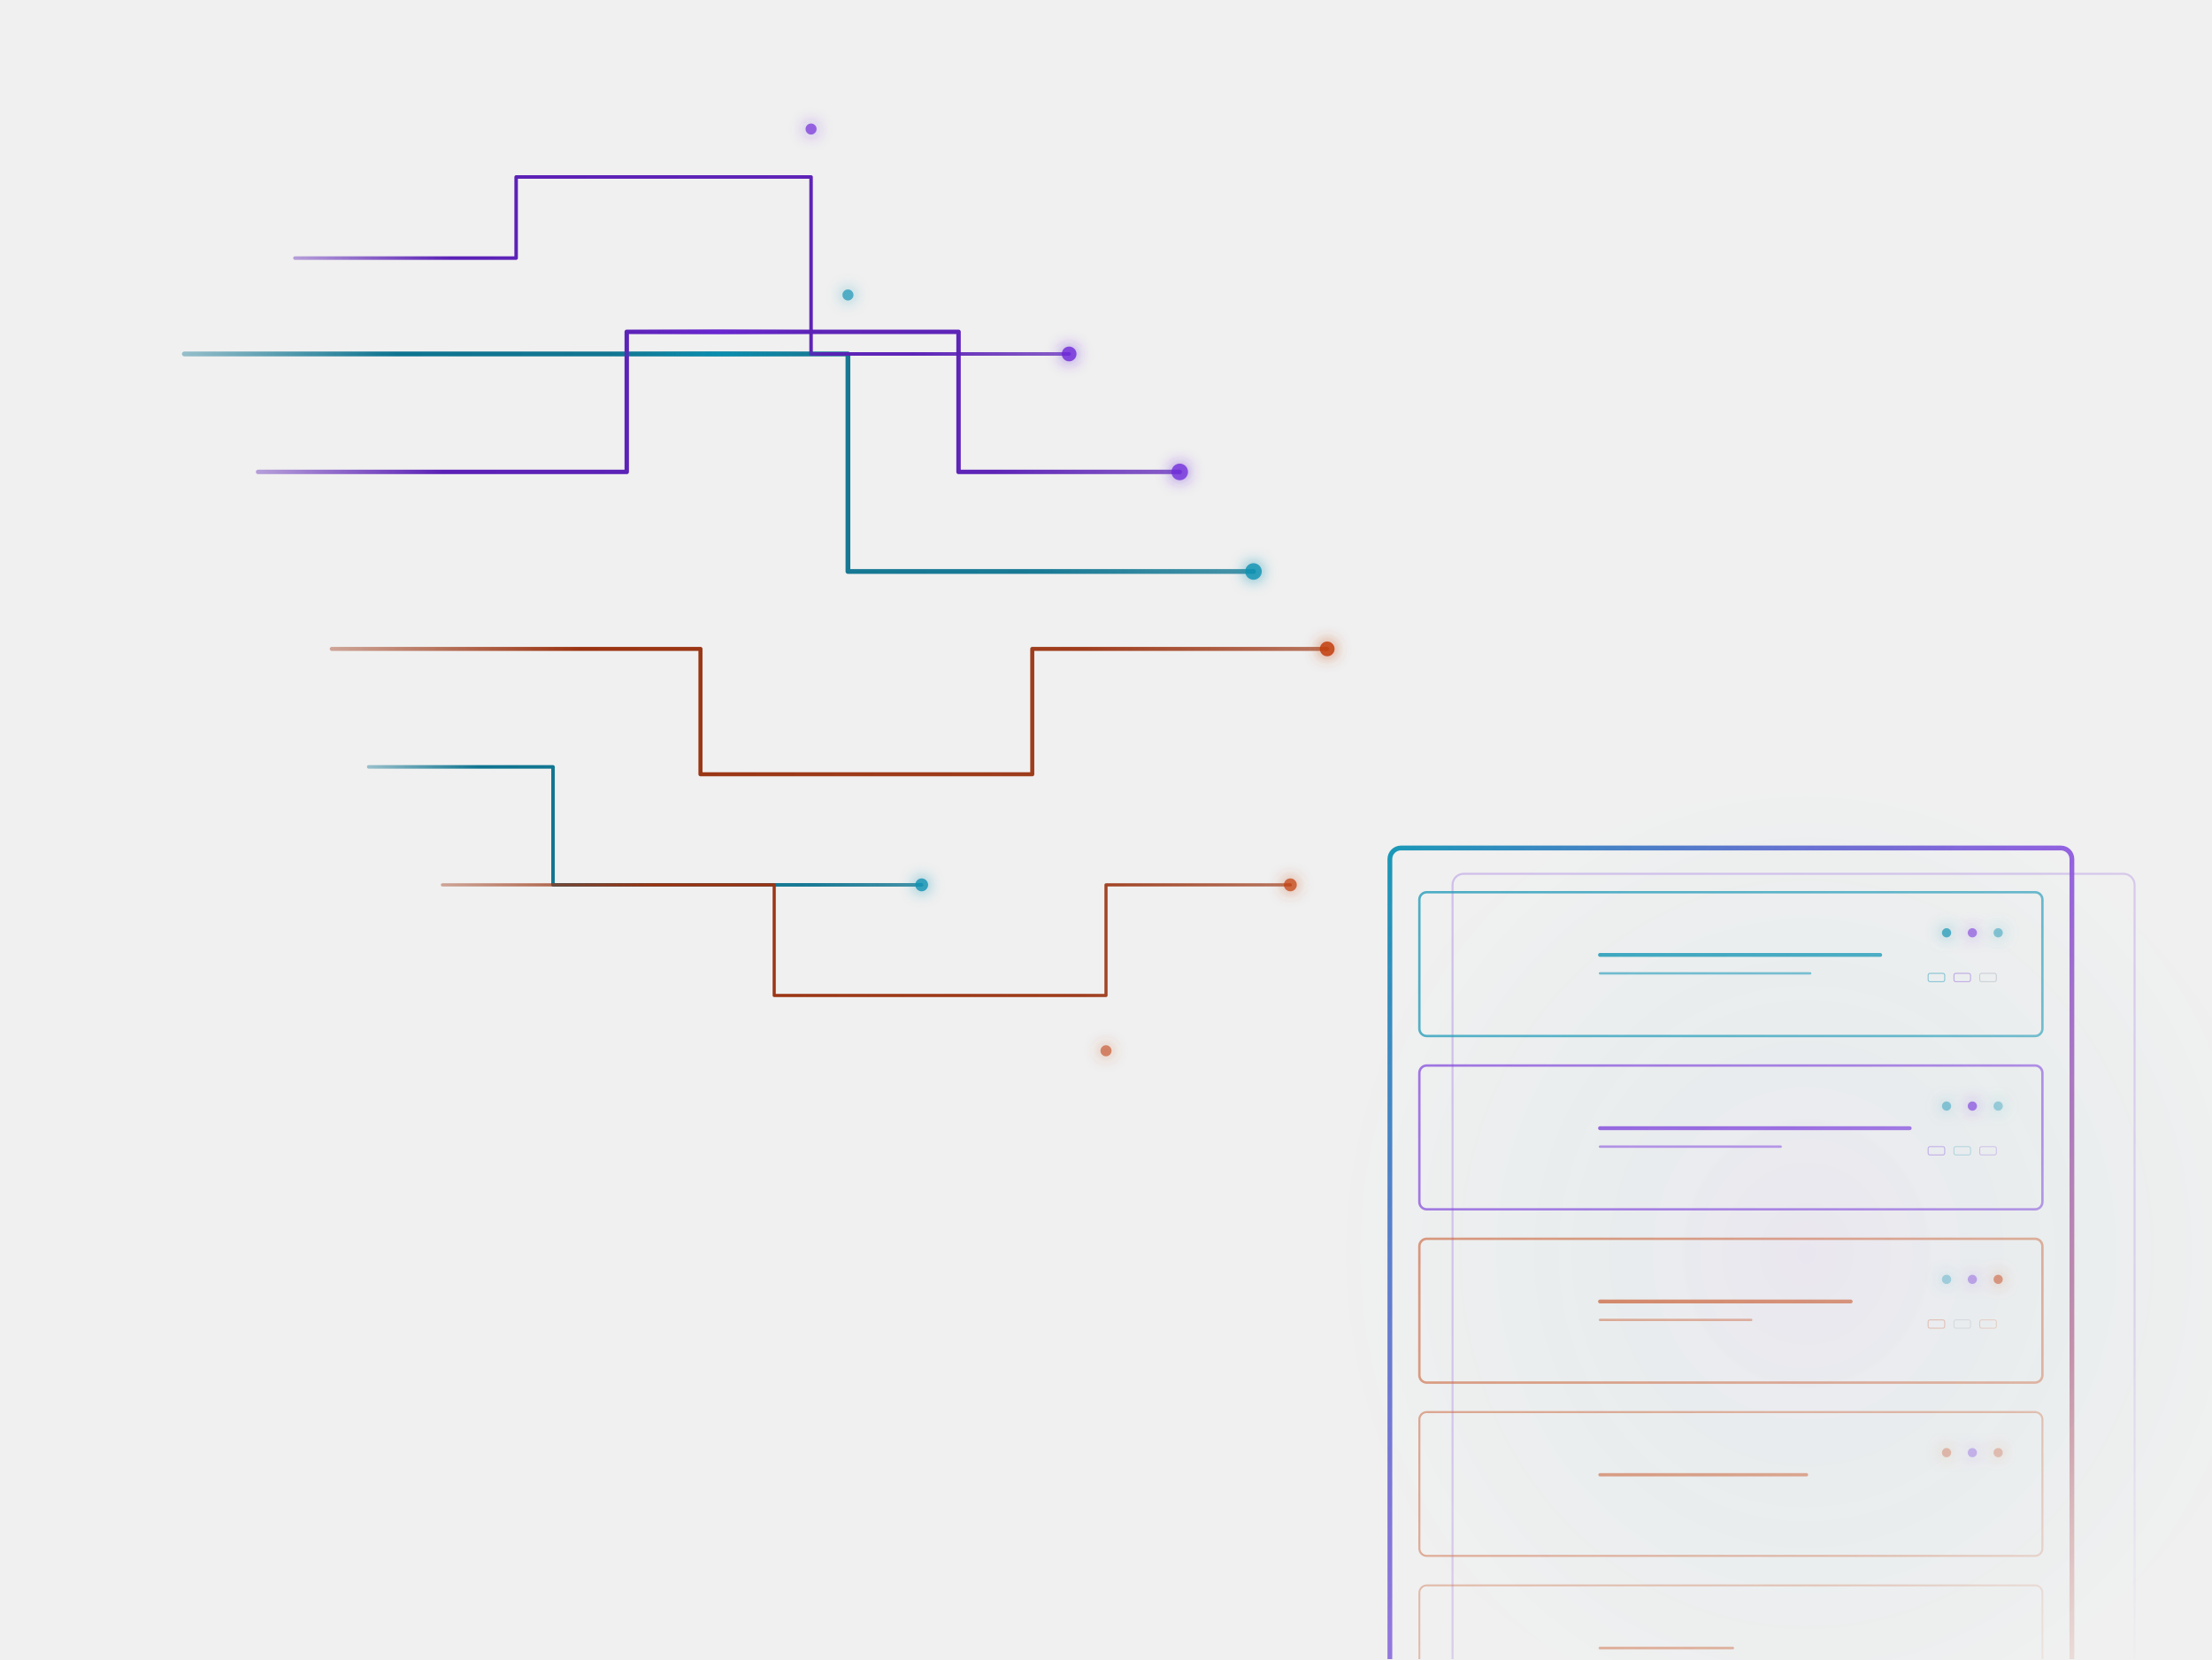
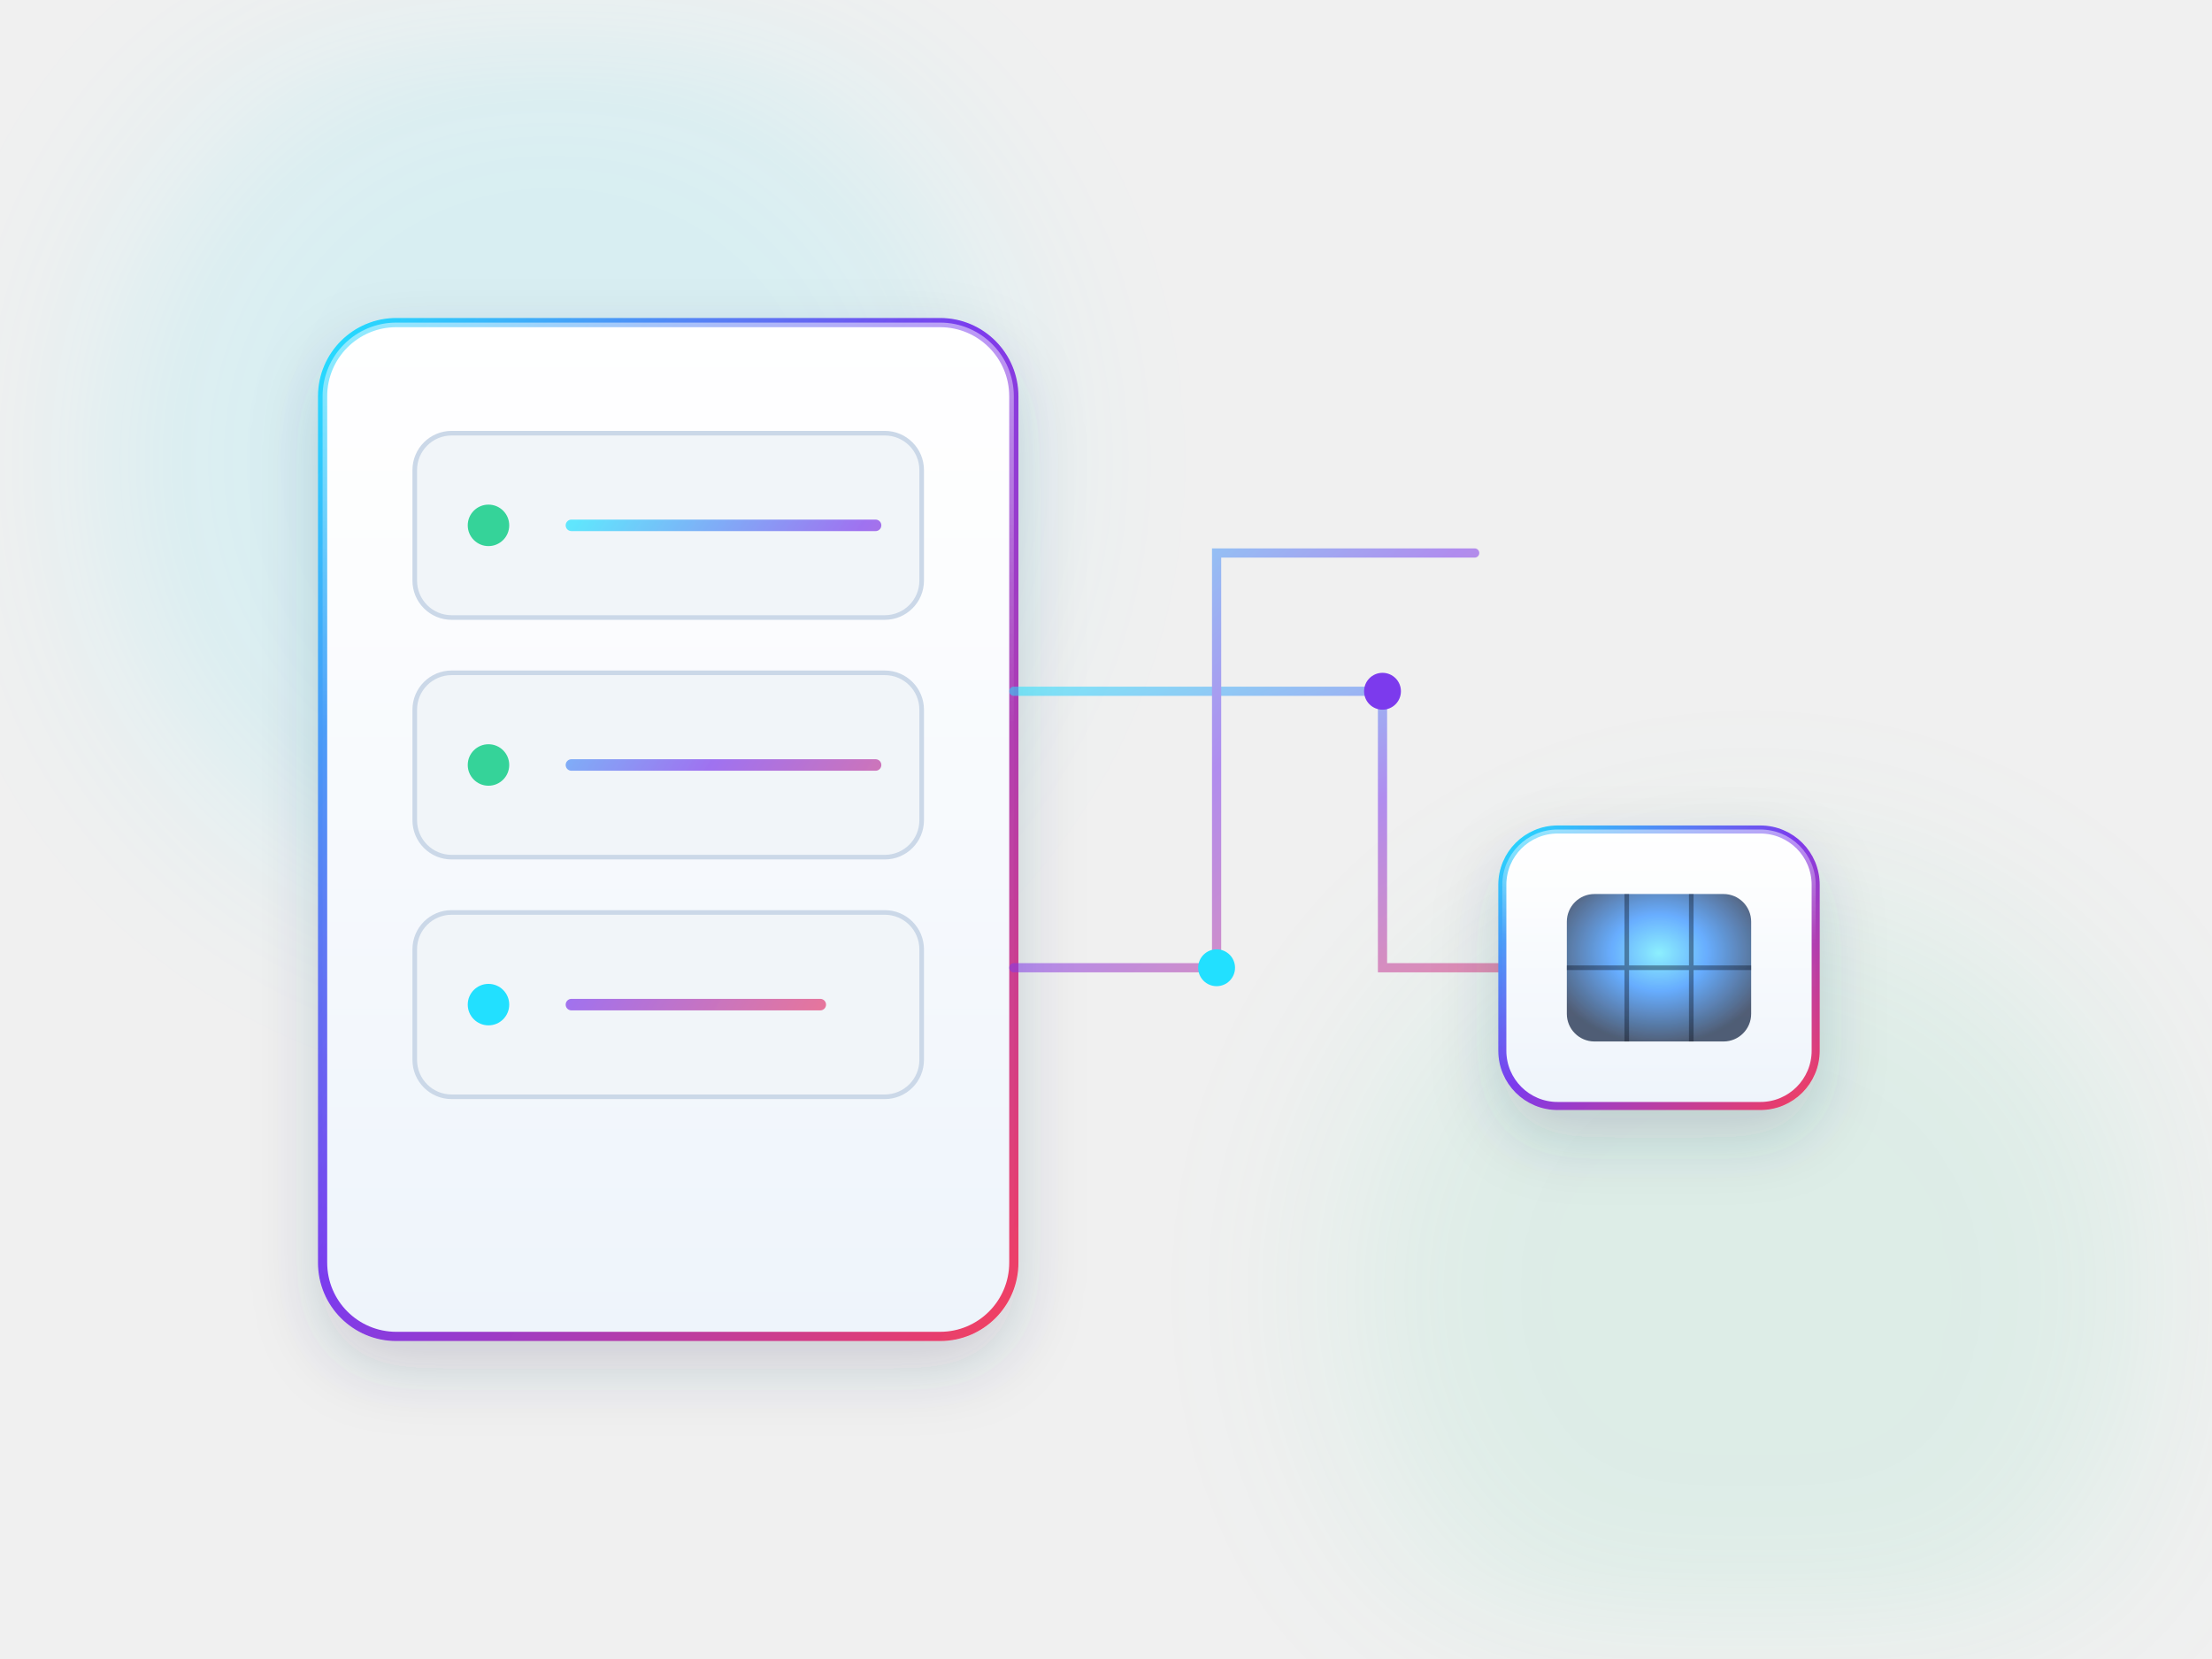
- <svg xmlns="http://www.w3.org/2000/svg" width="1200" height="900" viewBox="0 0 1200 900" fill="none">
+ <svg xmlns="http://www.w3.org/2000/svg" viewBox="0 0 480 360" fill="none">
  <defs>
-     <linearGradient id="gridFadeV" x1="0" y1="0" x2="0" y2="900" gradientUnits="userSpaceOnUse">
-       <stop offset="0%" stop-color="white" />
-       <stop offset="35%" stop-color="white" stop-opacity="0.85" />
-       <stop offset="55%" stop-color="white" stop-opacity="0.585" />
-       <stop offset="72%" stop-color="white" stop-opacity="0.216" />
-       <stop offset="100%" stop-color="white" stop-opacity="0.0" />
+     <linearGradient id="brand" x1="0%" y1="0%" x2="100%" y2="100%">
+       <stop offset="0%" stop-color="#22e0ff" />
+       <stop offset="48%" stop-color="#7c3aed" />
+       <stop offset="100%" stop-color="#f43f5e" />
    </linearGradient>
-     <linearGradient id="gridFadeH" x1="0" y1="0" x2="1200" y2="0" gradientUnits="userSpaceOnUse">
-       <stop offset="0%" stop-color="white" stop-opacity="0.36" />
-       <stop offset="18%" stop-color="white" />
-       <stop offset="60%" stop-color="white" stop-opacity="0.7" />
-       <stop offset="85%" stop-color="white" stop-opacity="0.45" />
-       <stop offset="100%" stop-color="white" stop-opacity="0.144" />
+     <linearGradient id="emerald" x1="0" y1="0" x2="1" y2="0">
+       <stop offset="0%" stop-color="#34d399" />
+       <stop offset="100%" stop-color="#10b981" />
    </linearGradient>
-     <mask id="gridMask">
-       <rect x="0" y="0" width="1200" height="900" fill="url(#gridFadeV)" />
-       <rect x="0" y="0" width="1200" height="900" fill="url(#gridFadeH)" style="mix-blend-mode:multiply" />
-     </mask>
-     <linearGradient id="brandH" x1="60" y1="0" x2="1140" y2="0" gradientUnits="userSpaceOnUse">
-       <stop offset="0%" stop-color="#0891b2" stop-opacity="0.0" />
-       <stop offset="12%" stop-color="#0891b2" stop-opacity="0.95" />
-       <stop offset="48%" stop-color="#6d28d9" stop-opacity="1.0" />
-       <stop offset="82%" stop-color="#c2410c" stop-opacity="0.85" />
-       <stop offset="100%" stop-color="#c2410c" stop-opacity="0.0" />
+     <linearGradient id="gold" x1="0" y1="0" x2="0" y2="1">
+       <stop offset="0%" stop-color="#fde68a" />
+       <stop offset="100%" stop-color="#d4a233" />
    </linearGradient>
-     <linearGradient id="brandV" x1="0" y1="30" x2="0" y2="780" gradientUnits="userSpaceOnUse">
-       <stop offset="0%" stop-color="#0891b2" stop-opacity="1.0" />
-       <stop offset="40%" stop-color="#6d28d9" stop-opacity="0.95" />
-       <stop offset="75%" stop-color="#c2410c" stop-opacity="0.9" />
-       <stop offset="100%" stop-color="#c2410c" stop-opacity="0.0" />
+     <radialGradient id="core" cx="50%" cy="40%" r="62%">
+       <stop offset="0%" stop-color="#5eeaff" />
+       <stop offset="42%" stop-color="#2a8cff" />
+       <stop offset="100%" stop-color="#0b1b3a" />
+     </radialGradient>
+     <linearGradient id="glassHi" x1="0" y1="0" x2="0" y2="1">
+       <stop offset="0%" stop-color="#ffffff" stop-opacity="0.5" />
+       <stop offset="40%" stop-color="#ffffff" stop-opacity="0.03" />
+       <stop offset="100%" stop-color="#ffffff" stop-opacity="0" />
    </linearGradient>
-     <linearGradient id="rackStroke" x1="0" y1="0" x2="1" y2="1" gradientUnits="objectBoundingBox">
-       <stop offset="0%" stop-color="#0891b2" stop-opacity="1.0" />
-       <stop offset="50%" stop-color="#6d28d9" stop-opacity="0.95" />
-       <stop offset="100%" stop-color="#c2410c" stop-opacity="0.95" />
+     <linearGradient id="panel" x1="0" y1="0" x2="0" y2="1">
+       <stop offset="0%" stop-color="#ffffff" />
+       <stop offset="100%" stop-color="#eef4fb" />
    </linearGradient>
-     <radialGradient id="serverHalo" cx="0" cy="0" r="1" gradientUnits="userSpaceOnUse" gradientTransform="translate(980 680) rotate(90) scale(280 260)">
-       <stop offset="0%" stop-color="#6d28d9" stop-opacity="0.05" />
-       <stop offset="50%" stop-color="#0891b2" stop-opacity="0.025" />
-       <stop offset="100%" stop-color="#0891b2" stop-opacity="0" />
-     </radialGradient>
-     <linearGradient id="serverMaskG" x1="740" y1="420" x2="1180" y2="900" gradientUnits="userSpaceOnUse">
-       <stop offset="0%" stop-color="white" stop-opacity="0.95" />
-       <stop offset="45%" stop-color="white" stop-opacity="0.75" />
-       <stop offset="75%" stop-color="white" stop-opacity="0.54" />
-       <stop offset="100%" stop-color="white" stop-opacity="0.0" />
-     </linearGradient>
-     <mask id="serverMask">
-       <rect x="0" y="0" width="1200" height="900" fill="black" />
-       <rect x="690" y="380" width="520" height="520" rx="8" fill="url(#serverMaskG)" />
-     </mask>
-     <filter id="dotGlow" x="-200%" y="-200%" width="500%" height="500%">
-       <feGaussianBlur stdDeviation="4" result="b" />
-       <feMerge>
-         <feMergeNode in="b" />
-         <feMergeNode in="SourceGraphic" />
-       </feMerge>
+     <filter id="depth" x="-40%" y="-40%" width="180%" height="180%">
+       <feDropShadow dx="0" dy="6" stdDeviation="7" flood-color="#1e3a5f" flood-opacity="0.18" />
    </filter>
-     <linearGradient id="edgeFadeLeft" x1="0" y1="0" x2="125" y2="0" gradientUnits="userSpaceOnUse">
-       <stop offset="0%" stop-color="white" stop-opacity="0.0" />
-       <stop offset="100%" stop-color="white" stop-opacity="1.0" />
-     </linearGradient>
-     <linearGradient id="edgeFadeTop" x1="0" y1="0" x2="0" y2="100" gradientUnits="userSpaceOnUse">
-       <stop offset="0%" stop-color="white" stop-opacity="0.0" />
-       <stop offset="100%" stop-color="white" stop-opacity="1.0" />
-     </linearGradient>
-     <mask id="edgeFadeMask">
-       <rect x="0" y="0" width="1200" height="900" fill="white" />
-       <rect x="0" y="0" width="125" height="900" fill="url(#edgeFadeLeft)" />
-       <rect x="0" y="0" width="1200" height="100" fill="url(#edgeFadeTop)" />
-     </mask>
-     <linearGradient id="traceCyan" x1="0" y1="0" x2="1" y2="0" gradientUnits="objectBoundingBox">
-       <stop offset="0%" stop-color="#0e7490" stop-opacity="0.4" />
-       <stop offset="20%" stop-color="#0e7490" stop-opacity="1.0" />
-       <stop offset="80%" stop-color="#0e7490" stop-opacity="0.95" />
-       <stop offset="100%" stop-color="#0e7490" stop-opacity="0.75" />
-     </linearGradient>
-     <linearGradient id="traceViolet" x1="0" y1="0" x2="1" y2="0" gradientUnits="objectBoundingBox">
-       <stop offset="0%" stop-color="#5b21b6" stop-opacity="0.4" />
-       <stop offset="20%" stop-color="#5b21b6" stop-opacity="1.0" />
-       <stop offset="80%" stop-color="#5b21b6" stop-opacity="0.98" />
-       <stop offset="100%" stop-color="#5b21b6" stop-opacity="0.7" />
-     </linearGradient>
-     <linearGradient id="traceRed" x1="0" y1="0" x2="1" y2="0" gradientUnits="objectBoundingBox">
-       <stop offset="0%" stop-color="#9a3412" stop-opacity="0.4" />
-       <stop offset="25%" stop-color="#9a3412" stop-opacity="1.0" />
-       <stop offset="75%" stop-color="#9a3412" stop-opacity="0.95" />
-       <stop offset="100%" stop-color="#9a3412" stop-opacity="0.65" />
-     </linearGradient>
-     <linearGradient id="beamCyan" x1="0" y1="0" x2="1" y2="0" gradientUnits="objectBoundingBox">
-       <stop offset="0%" stop-color="#0891b2" stop-opacity="0.0" />
-       <stop offset="40%" stop-color="#0891b2" stop-opacity="0.0" />
-       <stop offset="50%" stop-color="#0891b2" stop-opacity="1.0" />
-       <stop offset="60%" stop-color="#0891b2" stop-opacity="0.0" />
-       <stop offset="100%" stop-color="#0891b2" stop-opacity="0.0" />
-       <animateTransform attributeName="gradientTransform" type="translate" values="-1 0;2 0" dur="3s" repeatCount="indefinite" />
-     </linearGradient>
-     <linearGradient id="beamViolet" x1="0" y1="0" x2="1" y2="0" gradientUnits="objectBoundingBox">
-       <stop offset="0%" stop-color="#6d28d9" stop-opacity="0.0" />
-       <stop offset="40%" stop-color="#6d28d9" stop-opacity="0.0" />
-       <stop offset="50%" stop-color="#6d28d9" stop-opacity="1.0" />
-       <stop offset="60%" stop-color="#6d28d9" stop-opacity="0.0" />
-       <stop offset="100%" stop-color="#6d28d9" stop-opacity="0.0" />
-       <animateTransform attributeName="gradientTransform" type="translate" values="-1 0;2 0" dur="4s" repeatCount="indefinite" />
-     </linearGradient>
-     <style>
-       .twinkle{animation:twinkle 3s ease-in-out infinite}
-       .twinkle-slow{animation:twinkle 4.8s ease-in-out infinite}
-       .twinkle-offset{animation:twinkle 3.4s ease-in-out infinite; animation-delay: 1.2s}
-       @keyframes twinkle{0%,100%{opacity:1}50%{opacity:.18}}
-     </style>
+     <filter id="bloom" x="-120%" y="-120%" width="340%" height="340%">
+       <feGaussianBlur stdDeviation="20" />
+     </filter>
  </defs>
-   <g mask="url(#edgeFadeMask)">
+   <circle cx="120" cy="100" r="100" fill="#22e0ff" filter="url(#bloom)" opacity="0.12" />
+   <circle cx="380" cy="280" r="90" fill="#34d399" filter="url(#bloom)" opacity="0.1" />
+   <g filter="url(#depth)">
+     <rect x="70" y="70" width="150" height="220" rx="16" fill="url(#panel)" stroke="url(#brand)" stroke-width="2" />
+     <rect x="70" y="70" width="150" height="220" rx="16" fill="url(#glassHi)" />
    <g>
-       <g opacity="0">
+       <rect x="90" y="94" width="110" height="40" rx="8" fill="#f1f5f9" stroke="#cbd8e8" />
+       <rect x="90" y="146" width="110" height="40" rx="8" fill="#f1f5f9" stroke="#cbd8e8" />
+       <rect x="90" y="198" width="110" height="40" rx="8" fill="#f1f5f9" stroke="#cbd8e8" />
+       <circle cx="106" cy="114" r="4.5" fill="#34d399" />
+       <circle cx="106" cy="166" r="4.5" fill="#34d399" />
+       <circle cx="106" cy="218" r="4.5" fill="#22e0ff" />
+       <g stroke="url(#brand)" stroke-width="2.5" stroke-linecap="round" opacity="0.7">
+         <path d="M124,114 H190 M124,166 H190 M124,218 H178" />
      </g>
-       <g opacity="0">
-       </g>
-       <g fill="none" stroke-linecap="round" stroke-linejoin="round">
-         <path d="M100 192 H460 V310 H680" stroke="url(#traceCyan)" stroke-width="2.6" />
-         <path d="M140 256 H340 V180 H520 V256 H640" stroke="url(#traceViolet)" stroke-width="2.4" />
-         <path d="M180 352 H380 V420 H560 V352 H720" stroke="url(#traceRed)" stroke-width="2.2" />
-         <path d="M200 416 H300 V480 H500" stroke="url(#traceCyan)" stroke-width="1.9" />
-         <path d="M160 140 H280 V96 H440 V192 H580" stroke="url(#traceViolet)" stroke-width="1.9" />
-         <path d="M240 480 H420 V540 H600 V480 H700" stroke="url(#traceRed)" stroke-width="1.7" />
-       </g>
-       <g filter="url(#dotGlow)">
-         <circle cx="680" cy="310" r="4.5" fill="#0891b2" fill-opacity="0.8" class="twinkle" />
-         <circle cx="500" cy="480" r="3.5" fill="#0891b2" fill-opacity="0.78" />
-         <circle cx="460" cy="160" r="3" fill="#0891b2" fill-opacity="0.65" />
-         <circle cx="640" cy="256" r="4.5" fill="#6d28d9" fill-opacity="0.75" class="twinkle-offset" />
-         <circle cx="580" cy="192" r="4" fill="#6d28d9" fill-opacity="0.78" />
-         <circle cx="440" cy="70" r="3" fill="#6d28d9" fill-opacity="0.65" />
-         <circle cx="720" cy="352" r="4" fill="#c2410c" fill-opacity="0.845" />
-         <circle cx="700" cy="480" r="3.5" fill="#c2410c" fill-opacity="0.715" />
-         <circle cx="600" cy="570" r="3" fill="#c2410c" fill-opacity="0.585" />
-       </g>
-       <path d="M100 192 H460 V310 H680" stroke="url(#beamCyan)" stroke-width="2.5" fill="none" stroke-linecap="round" stroke-linejoin="round" opacity="0.85" />
-       <path d="M140 256 H340 V180 H520 V256 H640" stroke="url(#beamViolet)" stroke-width="2.5" fill="none" stroke-linecap="round" stroke-linejoin="round" opacity="0.75" />
    </g>
  </g>
-   <ellipse cx="976" cy="680" rx="260" ry="250" fill="url(#serverHalo)" />
-   <g mask="url(#serverMask)">
-     <g transform="translate(740 460)">
-       <rect x="48" y="14" width="370" height="500" rx="6" fill="none" stroke="#6d28d9" stroke-opacity="0.27" stroke-width="1.1" />
-       <rect x="14" y="0" width="370" height="500" rx="6" fill="none" stroke="url(#rackStroke)" stroke-width="2.6" />
-       <rect x="30" y="24" width="338" height="78" rx="4" fill="none" stroke="#0891b2" stroke-opacity="0.78" stroke-width="1.3" />
-       <path d="M128 58H280" stroke="#0891b2" stroke-opacity="0.9" stroke-width="2.1" stroke-linecap="round" />
-       <path d="M128 68H242" stroke="#0891b2" stroke-opacity="0.65" stroke-width="1.3" stroke-linecap="round" />
-       <g filter="url(#dotGlow)">
-         <circle cx="316" cy="46" r="2.5" fill="#0891b2" fill-opacity="0.9" class="twinkle" />
-         <circle cx="330" cy="46" r="2.5" fill="#6d28d9" fill-opacity="0.7" />
-         <circle cx="344" cy="46" r="2.5" fill="#0891b2" fill-opacity="0.63" />
-       </g>
-       <rect x="306" y="68" width="9" height="4.5" rx="1" fill="none" stroke="#0891b2" stroke-opacity="0.63" stroke-width="0.5" />
-       <rect x="320" y="68" width="9" height="4.5" rx="1" fill="none" stroke="#6d28d9" stroke-opacity="0.504" stroke-width="0.5" />
-       <rect x="334" y="68" width="9" height="4.5" rx="1" fill="none" stroke="#64748B" stroke-opacity="0.36" stroke-width="0.5" />
-       <rect x="30" y="118" width="338" height="78" rx="4" fill="none" stroke="#6d28d9" stroke-opacity="0.715" stroke-width="1.3" />
-       <path d="M128 152H296" stroke="#6d28d9" stroke-opacity="0.85" stroke-width="2.1" stroke-linecap="round" />
-       <path d="M128 162H226" stroke="#6d28d9" stroke-opacity="0.585" stroke-width="1.3" stroke-linecap="round" />
-       <g filter="url(#dotGlow)">
-         <circle cx="316" cy="140" r="2.5" fill="#0891b2" fill-opacity="0.65" />
-         <circle cx="330" cy="140" r="2.5" fill="#6d28d9" fill-opacity="0.85" class="twinkle" />
-         <circle cx="344" cy="140" r="2.5" fill="#0891b2" fill-opacity="0.55" />
-       </g>
-       <rect x="306" y="162" width="9" height="4.5" rx="1" fill="none" stroke="#6d28d9" stroke-opacity="0.504" stroke-width="0.5" />
-       <rect x="320" y="162" width="9" height="4.5" rx="1" fill="none" stroke="#0891b2" stroke-opacity="0.396" stroke-width="0.5" />
-       <rect x="334" y="162" width="9" height="4.5" rx="1" fill="none" stroke="#6d28d9" stroke-opacity="0.36" stroke-width="0.5" />
-       <rect x="30" y="212" width="338" height="78" rx="4" fill="none" stroke="#c2410c" stroke-opacity="0.624" stroke-width="1.3" />
-       <path d="M128 246H264" stroke="#c2410c" stroke-opacity="0.78" stroke-width="2.1" stroke-linecap="round" />
-       <path d="M128 256H210" stroke="#c2410c" stroke-opacity="0.52" stroke-width="1.3" stroke-linecap="round" />
-       <g filter="url(#dotGlow)">
-         <circle cx="316" cy="234" r="2.5" fill="#0891b2" fill-opacity="0.55" />
-         <circle cx="330" cy="234" r="2.5" fill="#6d28d9" fill-opacity="0.585" />
-         <circle cx="344" cy="234" r="2.5" fill="#c2410c" fill-opacity="0.8" class="twinkle-slow" />
-       </g>
-       <rect x="306" y="256" width="9" height="4.5" rx="1" fill="none" stroke="#c2410c" stroke-opacity="0.45" stroke-width="0.5" />
-       <rect x="320" y="256" width="9" height="4.5" rx="1" fill="none" stroke="#64748B" stroke-opacity="0.27" stroke-width="0.5" />
-       <rect x="334" y="256" width="9" height="4.5" rx="1" fill="none" stroke="#c2410c" stroke-opacity="0.324" stroke-width="0.5" />
-       <rect x="30" y="306" width="338" height="78" rx="4" fill="none" stroke="#c2410c" stroke-opacity="0.55" stroke-width="1.1" />
-       <path d="M128 340H240" stroke="#c2410c" stroke-opacity="0.7" stroke-width="1.8" stroke-linecap="round" />
-       <g filter="url(#dotGlow)">
-         <circle cx="316" cy="328" r="2.5" fill="#c2410c" fill-opacity="0.55" />
-         <circle cx="330" cy="328" r="2.5" fill="#6d28d9" fill-opacity="0.55" />
-         <circle cx="344" cy="328" r="2.5" fill="#c2410c" fill-opacity="0.55" />
-       </g>
-       <rect x="30" y="400" width="338" height="78" rx="4" fill="none" stroke="#c2410c" stroke-opacity="0.45" stroke-width="1.0" />
-       <path d="M128 434H200" stroke="#c2410c" stroke-opacity="0.6" stroke-width="1.5" stroke-linecap="round" />
-       <path d="M30 488H180" stroke="url(#rackStroke)" stroke-opacity="0.27" stroke-width="1.1" stroke-linecap="round" />
+   <g stroke="url(#brand)" stroke-width="2" fill="none" opacity="0.55" stroke-linecap="round">
+     <path d="M220,150 H300 V210 H360" />
+     <path d="M220,210 H264 V120 H320" />
+   </g>
+   <circle cx="300" cy="150" r="4" fill="#7c3aed" />
+   <circle cx="264" cy="210" r="4" fill="#22e0ff" />
+   <g filter="url(#depth)" transform="translate(360,210)">
+     <rect x="-34" y="-30" width="68" height="60" rx="12" fill="url(#panel)" stroke="url(#brand)" stroke-width="1.75" />
+     <rect x="-34" y="-30" width="68" height="60" rx="12" fill="url(#glassHi)" />
+     <rect x="-20" y="-16" width="40" height="32" rx="6" fill="url(#core)" opacity="0.7" />
+     <g stroke="#0a1322" stroke-opacity="0.4" stroke-width="1">
+       <path d="M-7,-16 V16 M7,-16 V16 M-20,0 H20" />
    </g>
  </g>
</svg>
